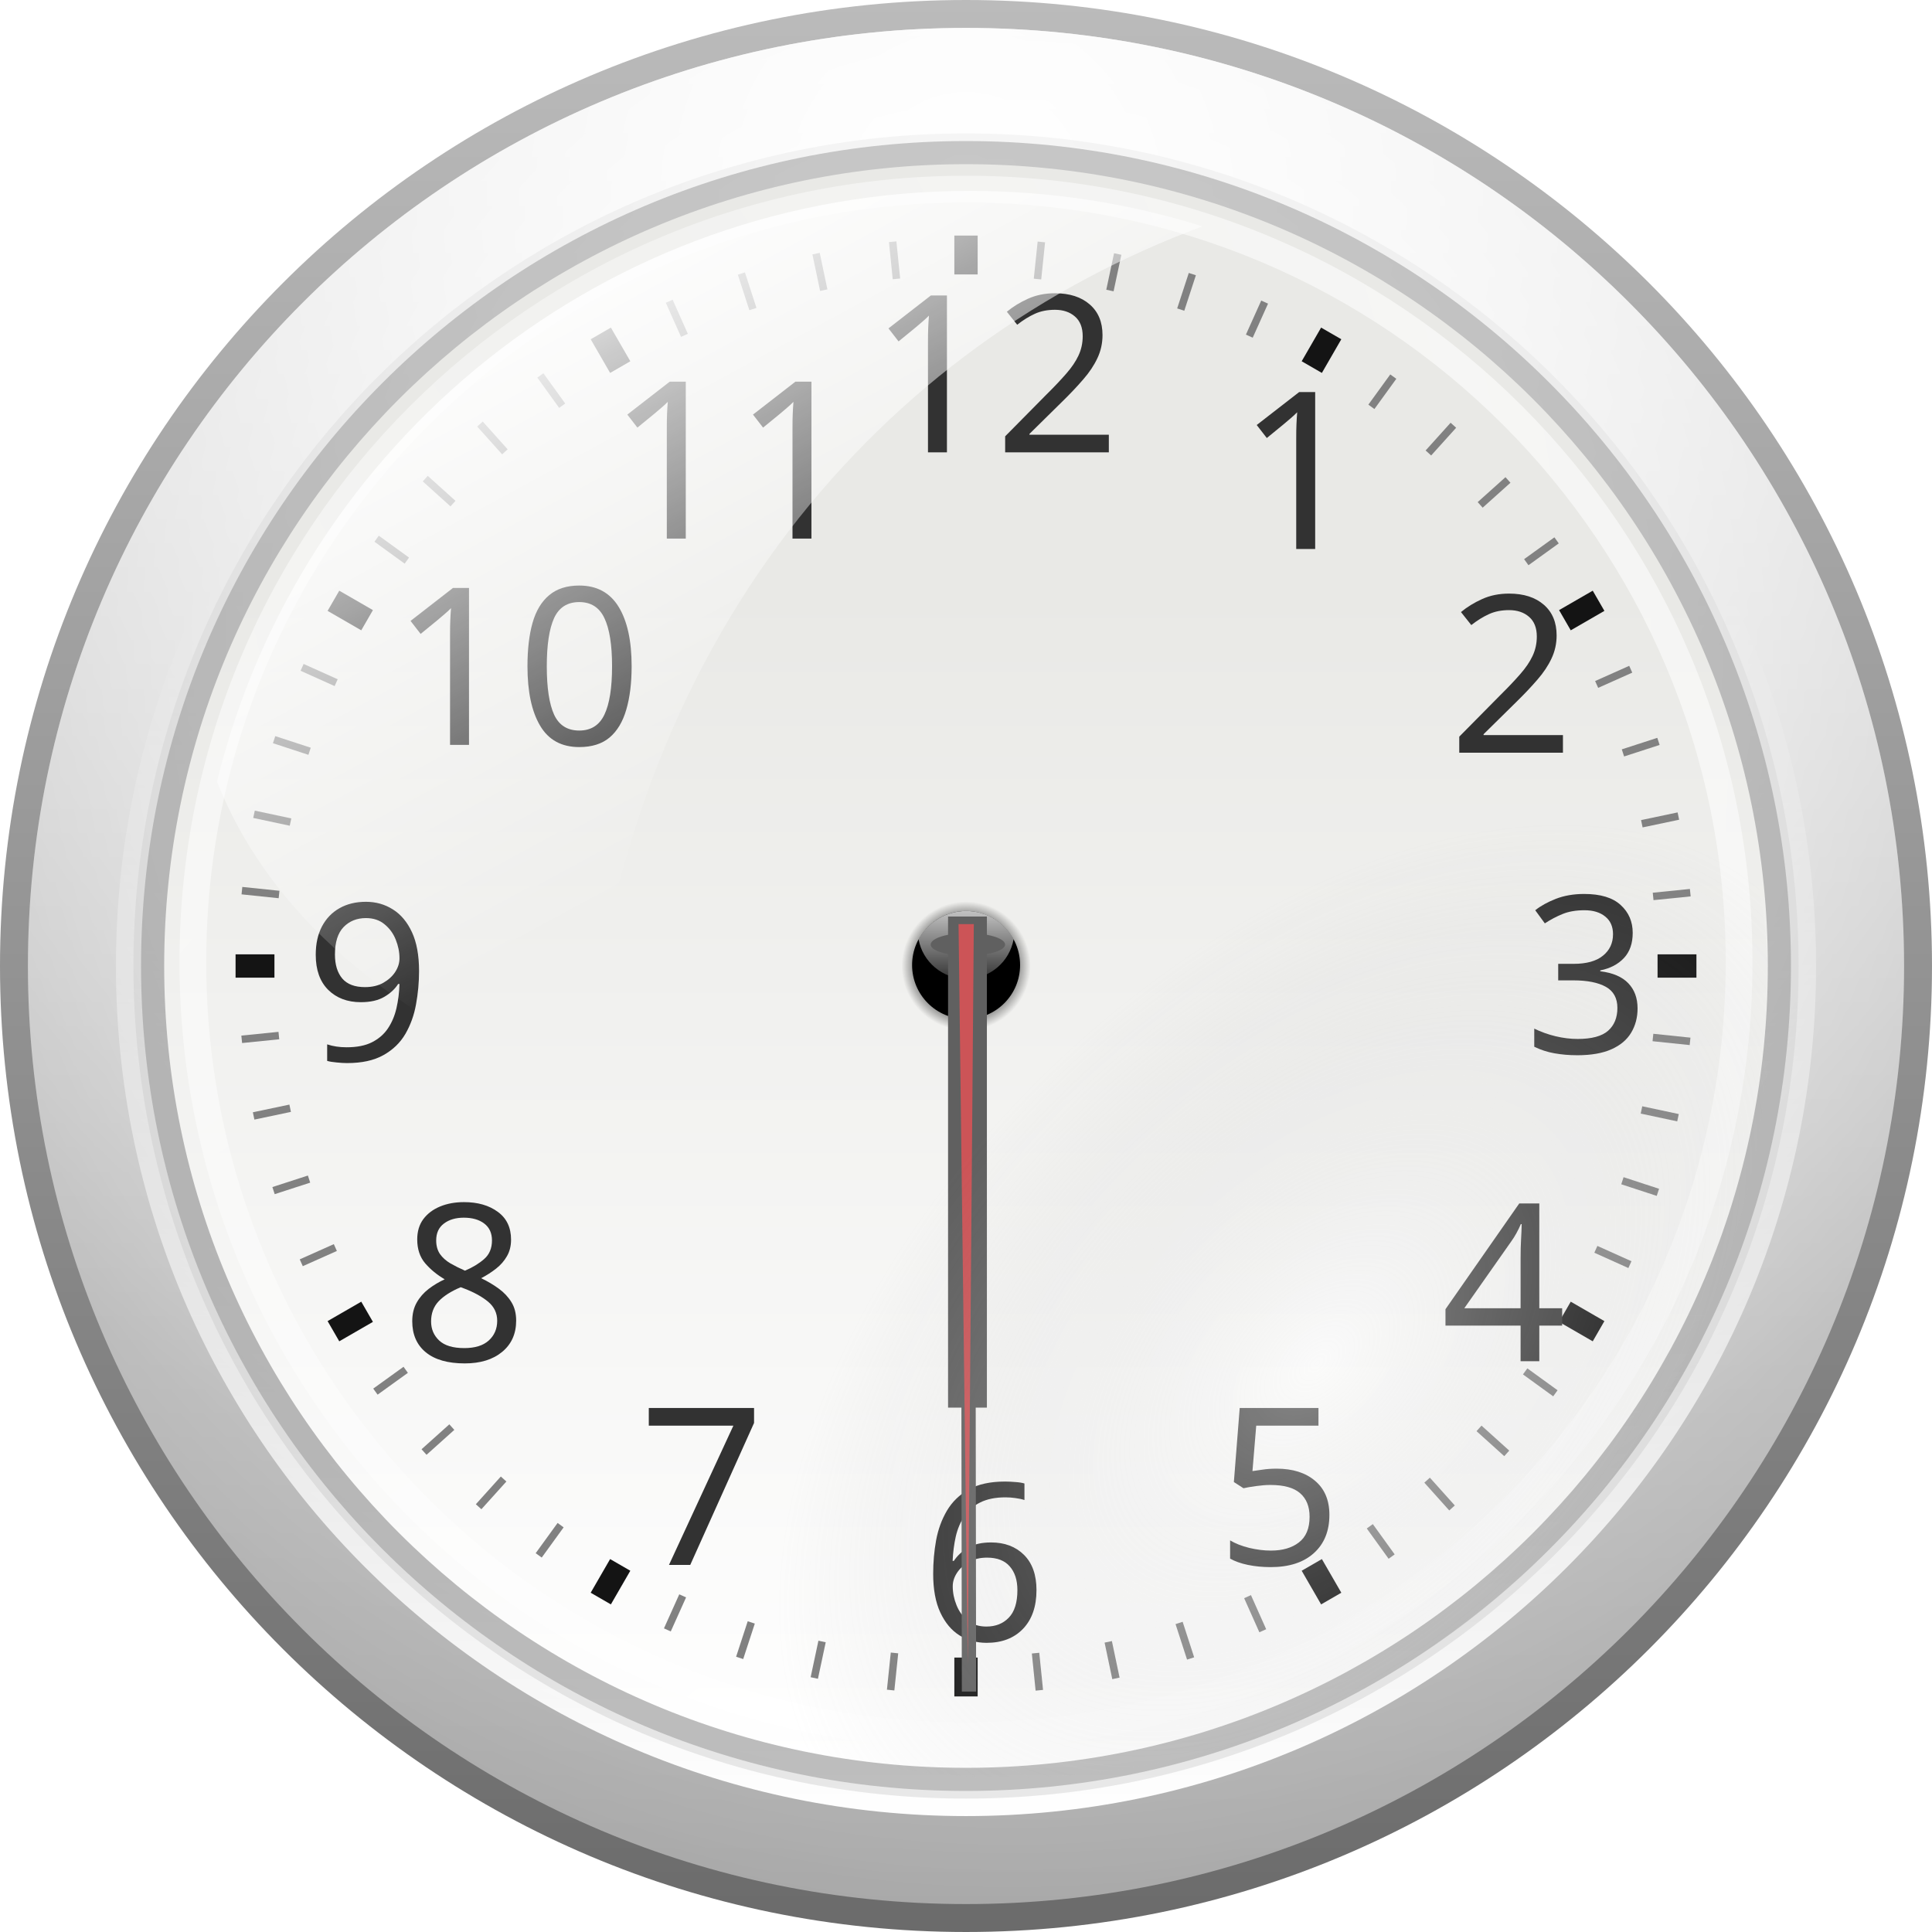
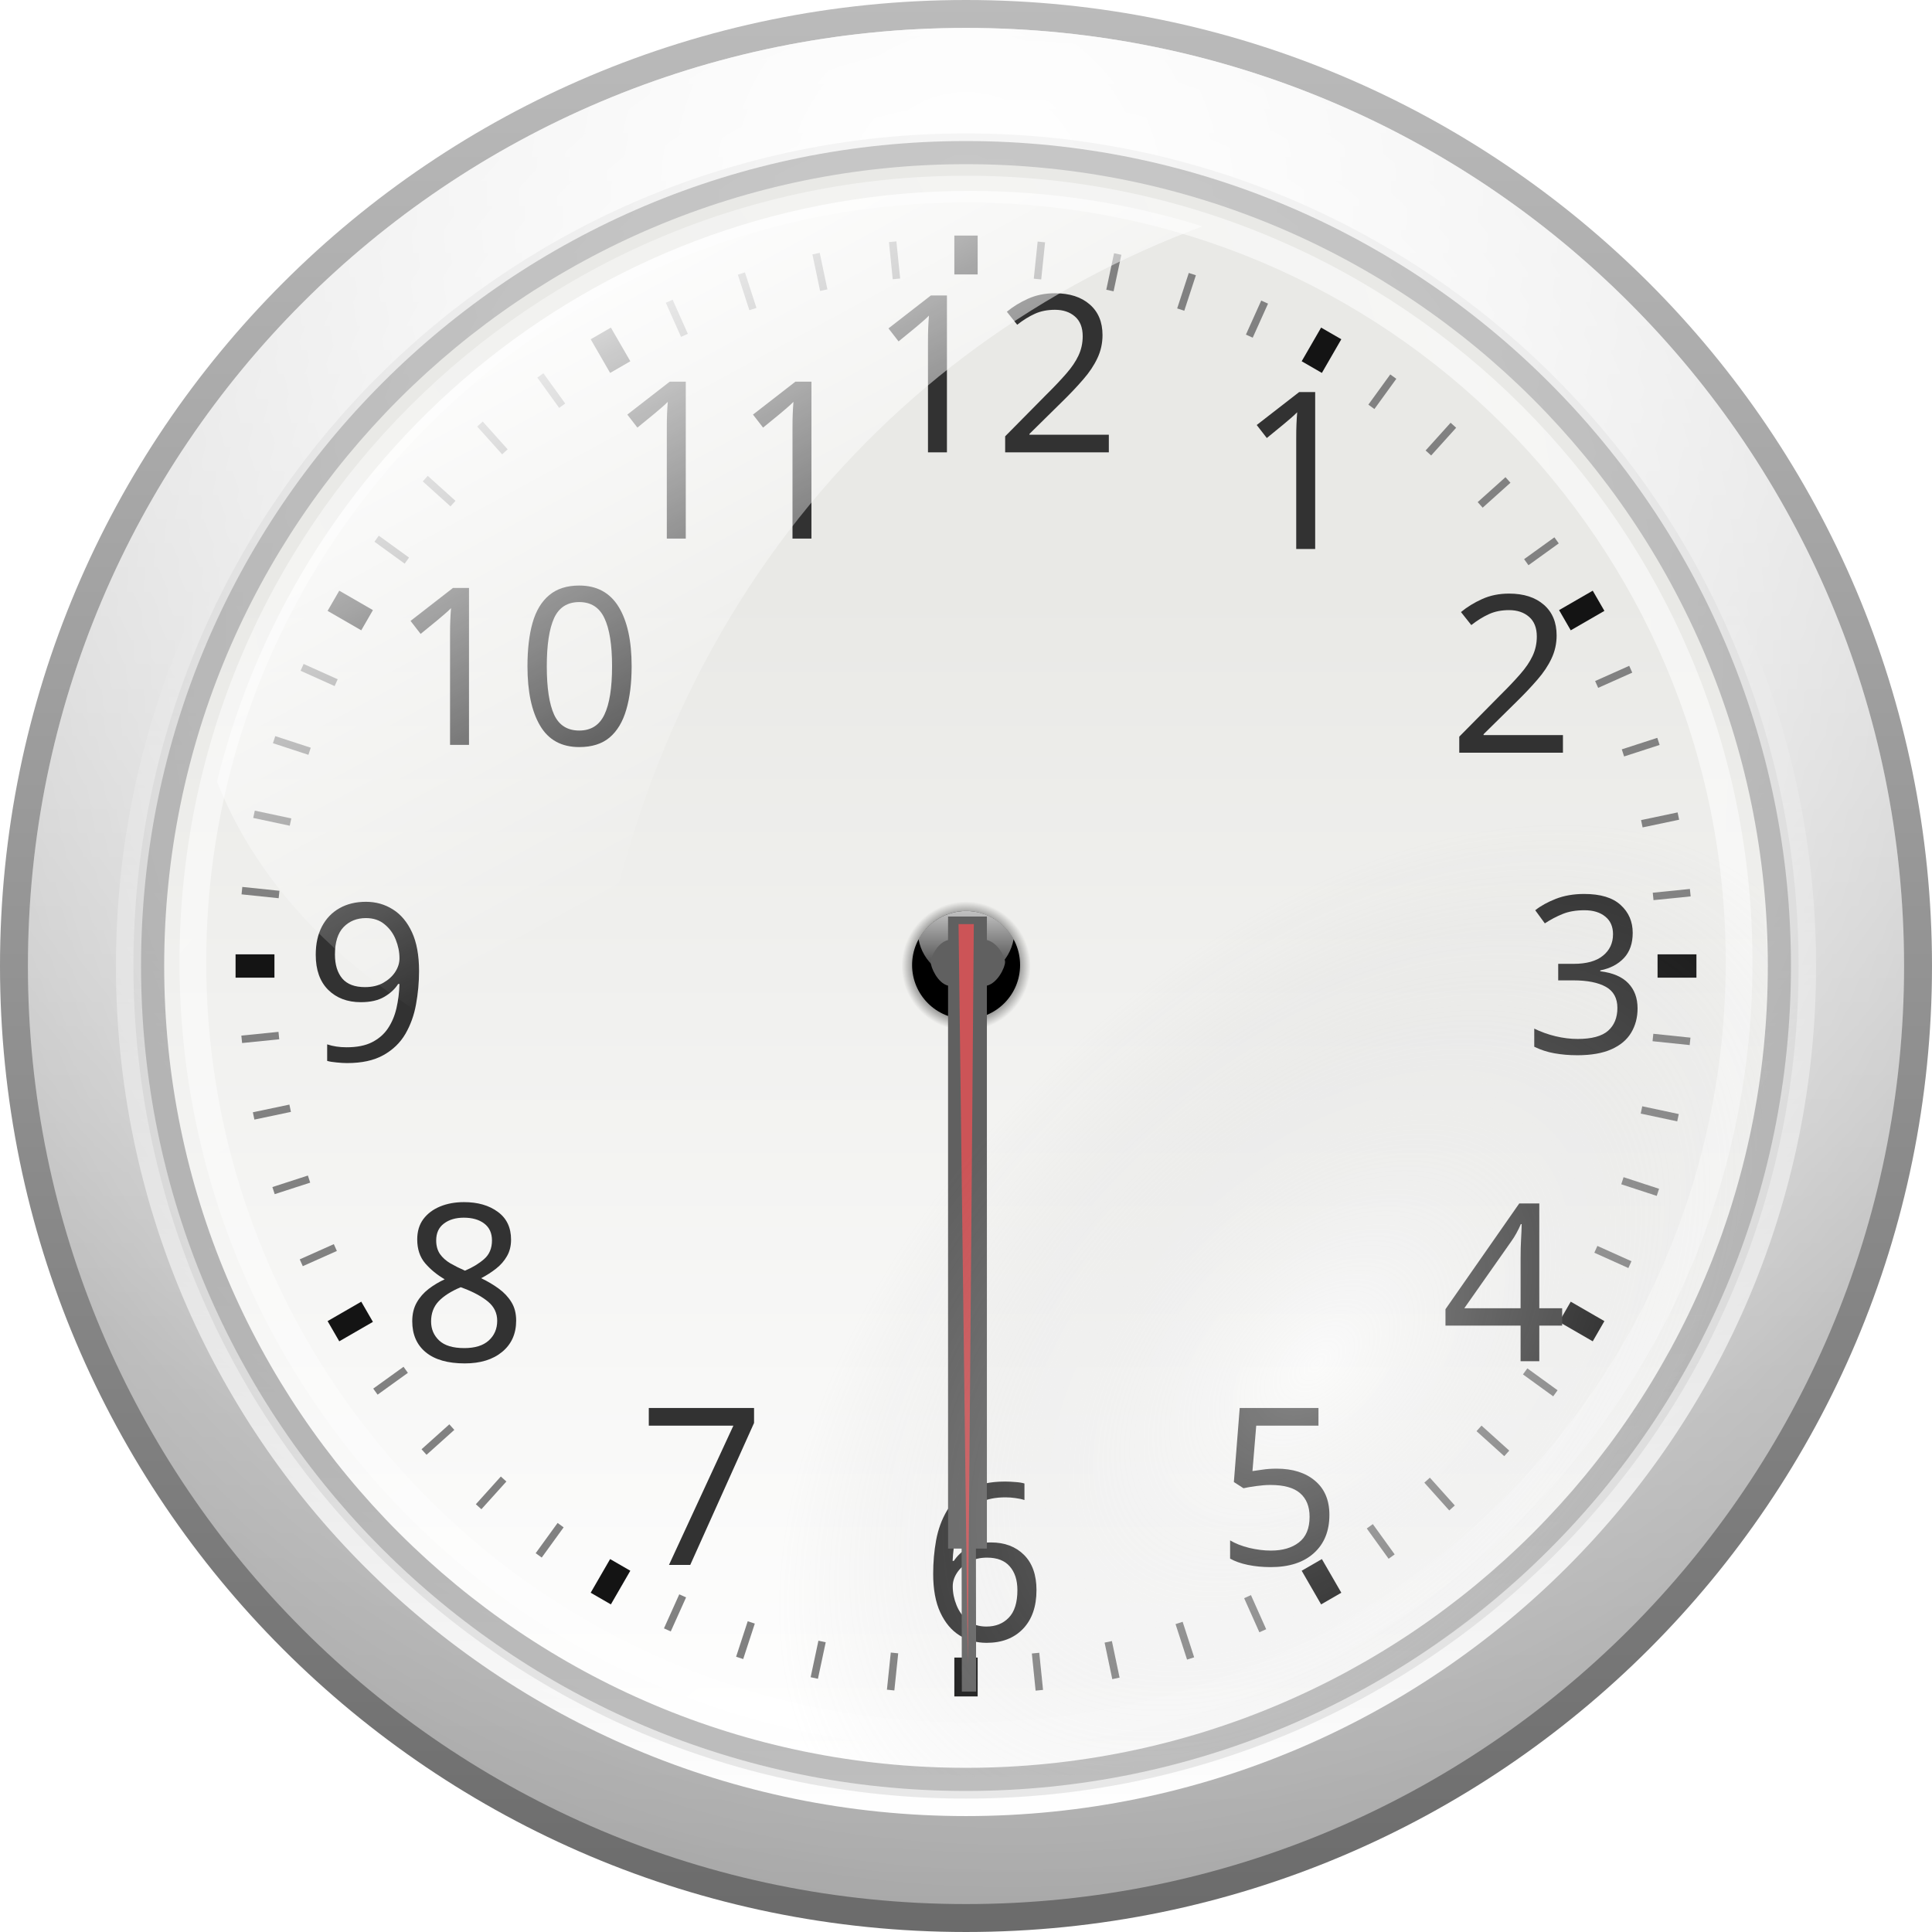
<svg xmlns="http://www.w3.org/2000/svg" xmlns:xlink="http://www.w3.org/1999/xlink" id="svg2" width="250" height="250" version="1.0">
  <defs id="defs5">
    <linearGradient id="linearGradient3919">
      <stop style="stop-color:#ffffff;stop-opacity:0.424;" offset="0" id="stop3921" />
      <stop style="stop-color:#aaaaaa;stop-opacity:0;" offset="1" id="stop3923" />
    </linearGradient>
    <linearGradient id="linearGradient3906">
      <stop style="stop-color:#ffffff;stop-opacity:1;" offset="0" id="stop3908" />
      <stop style="stop-color:#ffffff;stop-opacity:0;" offset="1" id="stop3910" />
    </linearGradient>
    <linearGradient id="linearGradient3893">
      <stop style="stop-color:#ffffff;stop-opacity:1;" offset="0" id="stop3895" />
      <stop style="stop-color:#ffffff;stop-opacity:0.669;" offset="1" id="stop3897" />
    </linearGradient>
    <linearGradient id="linearGradient3217">
      <stop style="stop-color:#000000;stop-opacity:1;" offset="0" id="stop3219" />
      <stop id="stop3225" offset="0.5" style="stop-color:#000000;stop-opacity:1;" />
      <stop style="stop-color:#000000;stop-opacity:0;" offset="1" id="stop3221" />
    </linearGradient>
    <linearGradient id="linearGradient3207">
      <stop style="stop-color:#ffffff;stop-opacity:1;" offset="0" id="stop3209" />
      <stop style="stop-color:#ffffff;stop-opacity:0;" offset="1" id="stop3211" />
    </linearGradient>
    <linearGradient id="linearGradient3184">
      <stop style="stop-color:#e9e9e6;stop-opacity:1;" offset="0" id="stop3186" />
      <stop style="stop-color:#ffffff;stop-opacity:1;" offset="1" id="stop3188" />
    </linearGradient>
    <linearGradient id="linearGradient3168">
      <stop style="stop-color:#ffffff;stop-opacity:1;" offset="0" id="stop3170" />
      <stop style="stop-color:#ffffff;stop-opacity:0;" offset="1" id="stop3172" />
    </linearGradient>
    <linearGradient id="linearGradient3144">
      <stop style="stop-color:#6b6b6b;stop-opacity:1;" offset="0" id="stop3146" />
      <stop style="stop-color:#bbbbbb;stop-opacity:1;" offset="1" id="stop3148" />
    </linearGradient>
    <radialGradient xlink:href="#linearGradient3217" id="radialGradient4070" gradientUnits="userSpaceOnUse" cx="309.6" cy="394.289" fx="309.6" fy="394.289" r="6.942" />
    <linearGradient xlink:href="#linearGradient3207" id="linearGradient4072" gradientUnits="userSpaceOnUse" gradientTransform="translate(-76.08214,-7.608214)" x1="285.547" y1="385.323" x2="285.547" y2="401.03" />
    <linearGradient xlink:href="#linearGradient3144" id="linearGradient4204" gradientUnits="userSpaceOnUse" x1="309.237" y1="512.424" x2="309.237" y2="280.742" />
    <radialGradient xlink:href="#linearGradient3168" id="radialGradient4206" gradientUnits="userSpaceOnUse" gradientTransform="matrix(1.472237,0,0,1.53727,-146.0332,-162.4078)" cx="309.237" cy="302.283" fx="309.237" fy="302.283" r="115.841" />
    <linearGradient xlink:href="#linearGradient3168" id="linearGradient4208" gradientUnits="userSpaceOnUse" x1="342.302" y1="481.01" x2="342.302" y2="342.727" />
    <radialGradient xlink:href="#linearGradient3168" id="radialGradient4210" gradientUnits="userSpaceOnUse" gradientTransform="matrix(2.262096,0,0,2.302474,-390.2869,-393.7159)" cx="311.738" cy="325.628" fx="311.738" fy="325.628" r="115.841" />
    <linearGradient xlink:href="#linearGradient3184" id="linearGradient4212" gradientUnits="userSpaceOnUse" x1="356.85" y1="335.914" x2="356.85" y2="463.339" />
    <radialGradient xlink:href="#linearGradient3893" id="radialGradient4214" gradientUnits="userSpaceOnUse" gradientTransform="translate(-316.109,-26.50604)" spreadMethod="reflect" cx="187.504" cy="386.77" fx="187.504" fy="386.77" r="101.109" />
    <linearGradient xlink:href="#linearGradient3906" id="linearGradient4216" gradientUnits="userSpaceOnUse" x1="-39.35" y1="291.539" x2="-1.016" y2="362.223" />
    <radialGradient xlink:href="#linearGradient3919" id="radialGradient4218" gradientUnits="userSpaceOnUse" gradientTransform="matrix(0.4865255,0.4865256,-0.7945184,0.7945184,378.1273,74.48643)" cx="40.772" cy="437.876" fx="40.772" fy="437.876" r="74.609" />
  </defs>
  <g id="ClockFace" transform="matrix(1.006557,0,0,1.006557,-138.834,-268.7489)">
    <path transform="matrix(1.072034,0,0,1.072034,-69.3974,-33.96681)" d="M 425.078 396.583 A 115.841 115.841 0 1 1  193.396,396.583 A 115.841 115.841 0 1 1  425.078 396.583 z" id="path2169" style="fill:url(#linearGradient4204);fill-opacity:1;stroke:none;stroke-width:8;stroke-linecap:round;stroke-linejoin:round;stroke-miterlimit:4;stroke-dasharray:none;stroke-dashoffset:1.088;stroke-opacity:1" />
    <path style="fill:url(#radialGradient4206);fill-opacity:1;stroke:none;stroke-width:8;stroke-linecap:round;stroke-linejoin:round;stroke-miterlimit:4;stroke-dasharray:none;stroke-dashoffset:1.088;stroke-opacity:1" id="path3176" d="M 425.078 396.583 A 115.841 115.841 0 1 1  193.396,396.583 A 115.841 115.841 0 1 1  425.078 396.583 z" transform="matrix(1.041044,0,0,1.041044,-59.81408,-21.67662)" />
    <path style="fill:url(#linearGradient4208);fill-opacity:1;stroke:none;stroke-width:8;stroke-linecap:round;stroke-linejoin:round;stroke-miterlimit:4;stroke-dasharray:none;stroke-dashoffset:1.088;stroke-opacity:1" id="path3158" d="M 416.243 384.803 A 96.207 96.207 0 1 1  223.829,384.803 A 96.207 96.207 0 1 1  416.243 384.803 z" transform="matrix(1.135898,0,0,1.135898,-101.4129,-45.91292)" />
    <path transform="matrix(1.11255,0,0,1.11255,-93.94055,-36.92836)" d="M 416.243 384.803 A 96.207 96.207 0 1 1  223.829,384.803 A 96.207 96.207 0 1 1  416.243 384.803 z" id="path3152" style="opacity:0.277;fill:#6b6b6b;fill-opacity:1;stroke:none;stroke-width:8;stroke-linecap:round;stroke-linejoin:round;stroke-miterlimit:4;stroke-dasharray:none;stroke-dashoffset:1.088;stroke-opacity:1" />
    <path transform="matrix(1.041044,0,0,1.041044,-59.81408,-21.67662)" d="M 425.078 396.583 A 115.841 115.841 0 1 1  193.396,396.583 A 115.841 115.841 0 1 1  425.078 396.583 z" id="path3194" style="fill:url(#radialGradient4210);fill-opacity:1;stroke:none;stroke-width:8;stroke-linecap:round;stroke-linejoin:round;stroke-miterlimit:4;stroke-dasharray:none;stroke-dashoffset:1.088;stroke-opacity:1" />
    <path style="opacity:0.337;fill:#6b6b6b;fill-opacity:1;stroke:none;stroke-width:8;stroke-linecap:round;stroke-linejoin:round;stroke-miterlimit:4;stroke-dasharray:none;stroke-dashoffset:1.088;stroke-opacity:1" id="path3180" d="M 416.243 384.803 A 96.207 96.207 0 1 1  223.829,384.803 A 96.207 96.207 0 1 1  416.243 384.803 z" transform="matrix(1.102346,0,0,1.102346,-90.67488,-33.00179)" />
    <path transform="matrix(1.186441,0,0,1.186441,-161.2659,-55.46158)" d="M 443.731 376.458 A 86.881 86.881 0 1 1  269.969,376.458 A 86.881 86.881 0 1 1  443.731 376.458 z" id="path3182" style="fill:url(#linearGradient4212);fill-opacity:1;stroke:none;stroke-width:8;stroke-linecap:round;stroke-linejoin:round;stroke-miterlimit:4;stroke-dasharray:none;stroke-dashoffset:1.088;stroke-opacity:1" />
    <g id="g3274" transform="matrix(0.9598602,0,0,0.9598602,-82.86491,16.10077)">
      <rect y="292.94" x="357.845" height="5.206" width="3.124" id="rect3276" style="opacity:1;fill:#141414;fill-opacity:1;stroke:none;stroke-width:8;stroke-linecap:round;stroke-linejoin:round;stroke-miterlimit:4;stroke-dasharray:none;stroke-dashoffset:1.088;stroke-opacity:1" />
      <rect style="opacity:1;fill:#141414;fill-opacity:1;stroke:none;stroke-width:8;stroke-linecap:round;stroke-linejoin:round;stroke-miterlimit:4;stroke-dasharray:none;stroke-dashoffset:1.088;stroke-opacity:1" id="rect3278" width="3.124" height="5.206" x="357.845" y="483.391" />
    </g>
    <g id="g3280" transform="matrix(0,0.9598602,-0.9598602,0,637.1983,46.20365)">
      <rect style="opacity:1;fill:#141414;fill-opacity:1;stroke:none;stroke-width:8;stroke-linecap:round;stroke-linejoin:round;stroke-miterlimit:4;stroke-dasharray:none;stroke-dashoffset:1.088;stroke-opacity:1" id="rect3282" width="3.124" height="5.206" x="357.845" y="292.94" />
      <rect y="483.391" x="357.845" height="5.206" width="3.124" id="rect3284" style="opacity:1;fill:#141414;fill-opacity:1;stroke:none;stroke-width:8;stroke-linecap:round;stroke-linejoin:round;stroke-miterlimit:4;stroke-dasharray:none;stroke-dashoffset:1.088;stroke-opacity:1" />
    </g>
    <g transform="matrix(-0.8312633,-0.4799301,0.4799301,-0.8312633,373.3353,888.5053)" id="g3286">
      <rect y="292.94" x="357.845" height="5.206" width="3.124" id="rect3288" style="opacity:1;fill:#141414;fill-opacity:1;stroke:none;stroke-width:8;stroke-linecap:round;stroke-linejoin:round;stroke-miterlimit:4;stroke-dasharray:none;stroke-dashoffset:1.088;stroke-opacity:1" />
      <rect style="opacity:1;fill:#141414;fill-opacity:1;stroke:none;stroke-width:8;stroke-linecap:round;stroke-linejoin:round;stroke-miterlimit:4;stroke-dasharray:none;stroke-dashoffset:1.088;stroke-opacity:1" id="rect3290" width="3.124" height="5.206" x="357.845" y="483.391" />
    </g>
    <g id="g3292" transform="matrix(-0.4799301,-0.8312633,0.8312633,-0.4799301,109.7739,877.4869)">
      <rect style="opacity:1;fill:#141414;fill-opacity:1;stroke:none;stroke-width:8;stroke-linecap:round;stroke-linejoin:round;stroke-miterlimit:4;stroke-dasharray:none;stroke-dashoffset:1.088;stroke-opacity:1" id="rect3294" width="3.124" height="5.206" x="357.845" y="292.94" />
      <rect y="483.391" x="357.845" height="5.206" width="3.124" id="rect3296" style="opacity:1;fill:#141414;fill-opacity:1;stroke:none;stroke-width:8;stroke-linecap:round;stroke-linejoin:round;stroke-miterlimit:4;stroke-dasharray:none;stroke-dashoffset:1.088;stroke-opacity:1" />
    </g>
    <g transform="matrix(0.8312633,-0.4799301,0.4799301,0.8312633,-224.1878,238.8425)" id="g3298">
      <rect style="opacity:1;fill:#141414;fill-opacity:1;stroke:none;stroke-width:8;stroke-linecap:round;stroke-linejoin:round;stroke-miterlimit:4;stroke-dasharray:none;stroke-dashoffset:1.088;stroke-opacity:1" id="rect3300" width="3.124" height="5.206" x="357.845" y="292.94" />
      <rect y="483.391" x="357.845" height="5.206" width="3.124" id="rect3302" style="opacity:1;fill:#141414;fill-opacity:1;stroke:none;stroke-width:8;stroke-linecap:round;stroke-linejoin:round;stroke-miterlimit:4;stroke-dasharray:none;stroke-dashoffset:1.088;stroke-opacity:1" />
    </g>
    <g id="g3304" transform="matrix(0.4799301,-0.8312633,0.8312633,0.4799301,-235.2063,502.4039)">
      <rect y="292.94" x="357.845" height="5.206" width="3.124" id="rect3306" style="opacity:1;fill:#141414;fill-opacity:1;stroke:none;stroke-width:8;stroke-linecap:round;stroke-linejoin:round;stroke-miterlimit:4;stroke-dasharray:none;stroke-dashoffset:1.088;stroke-opacity:1" />
      <rect style="opacity:1;fill:#141414;fill-opacity:1;stroke:none;stroke-width:8;stroke-linecap:round;stroke-linejoin:round;stroke-miterlimit:4;stroke-dasharray:none;stroke-dashoffset:1.088;stroke-opacity:1" id="rect3308" width="3.124" height="5.206" x="357.845" y="483.391" />
    </g>
    <g style="fill:#818181;fill-opacity:1" transform="translate(-175.8178,27.54883)" id="g3480">
      <g style="fill:#818181;fill-opacity:1" id="g3346" transform="matrix(0.8096128,0.5869643,-0.5869643,0.8096128,449.2092,204.052)">
        <g style="fill:#818181;fill-opacity:1" transform="matrix(0.9598602,0,0,0.9598602,-260.5296,-239.3539)" id="g3310">
          <rect style="opacity:1;fill:#818181;fill-opacity:1;stroke:none;stroke-width:8;stroke-linecap:round;stroke-linejoin:round;stroke-miterlimit:4;stroke-dasharray:none;stroke-dashoffset:1.088;stroke-opacity:1" id="rect3312" width="1" height="5" x="359" y="293.362" />
          <rect y="483.362" x="359" height="5" width="1" id="rect3314" style="opacity:1;fill:#818181;fill-opacity:1;stroke:none;stroke-width:8;stroke-linecap:round;stroke-linejoin:round;stroke-miterlimit:4;stroke-dasharray:none;stroke-dashoffset:1.088;stroke-opacity:1" />
        </g>
        <g style="fill:#818181;fill-opacity:1" id="g3316" transform="matrix(0,0.9598602,-0.9598602,0,459.7132,-209.2506)">
          <rect y="293.362" x="359" height="5" width="1" id="rect3318" style="opacity:1;fill:#818181;fill-opacity:1;stroke:none;stroke-width:8;stroke-linecap:round;stroke-linejoin:round;stroke-miterlimit:4;stroke-dasharray:none;stroke-dashoffset:1.088;stroke-opacity:1" />
          <rect style="opacity:1;fill:#818181;fill-opacity:1;stroke:none;stroke-width:8;stroke-linecap:round;stroke-linejoin:round;stroke-miterlimit:4;stroke-dasharray:none;stroke-dashoffset:1.088;stroke-opacity:1" id="rect3320" width="1" height="5" x="359" y="483.362" />
        </g>
        <g style="fill:#818181;fill-opacity:1" id="g3322" transform="matrix(0.4799301,0.8312633,-0.8312633,0.4799301,236.9147,-350.6065)">
          <rect y="293.362" x="359" height="5" width="1" id="rect3324" style="opacity:1;fill:#818181;fill-opacity:1;stroke:none;stroke-width:8;stroke-linecap:round;stroke-linejoin:round;stroke-miterlimit:4;stroke-dasharray:none;stroke-dashoffset:1.088;stroke-opacity:1" />
          <rect style="opacity:1;fill:#818181;fill-opacity:1;stroke:none;stroke-width:8;stroke-linecap:round;stroke-linejoin:round;stroke-miterlimit:4;stroke-dasharray:none;stroke-dashoffset:1.088;stroke-opacity:1" id="rect3326" width="1" height="5" x="359" y="483.362" />
        </g>
        <g style="fill:#818181;fill-opacity:1" transform="matrix(-0.8312633,0.4799301,-0.4799301,-0.8312633,570.9659,288.1937)" id="g3328">
          <rect style="opacity:1;fill:#818181;fill-opacity:1;stroke:none;stroke-width:8;stroke-linecap:round;stroke-linejoin:round;stroke-miterlimit:4;stroke-dasharray:none;stroke-dashoffset:1.088;stroke-opacity:1" id="rect3330" width="1" height="5" x="359" y="293.362" />
          <rect y="483.362" x="359" height="5" width="1" id="rect3332" style="opacity:1;fill:#818181;fill-opacity:1;stroke:none;stroke-width:8;stroke-linecap:round;stroke-linejoin:round;stroke-miterlimit:4;stroke-dasharray:none;stroke-dashoffset:1.088;stroke-opacity:1" />
        </g>
        <g style="fill:#818181;fill-opacity:1" transform="matrix(-0.4799301,0.8312633,-0.8312633,-0.4799301,581.9844,24.56652)" id="g3334">
          <rect style="opacity:1;fill:#818181;fill-opacity:1;stroke:none;stroke-width:8;stroke-linecap:round;stroke-linejoin:round;stroke-miterlimit:4;stroke-dasharray:none;stroke-dashoffset:1.088;stroke-opacity:1" id="rect3336" width="1" height="5" x="359" y="293.362" />
          <rect y="483.362" x="359" height="5" width="1" id="rect3338" style="opacity:1;fill:#818181;fill-opacity:1;stroke:none;stroke-width:8;stroke-linecap:round;stroke-linejoin:round;stroke-miterlimit:4;stroke-dasharray:none;stroke-dashoffset:1.088;stroke-opacity:1" />
        </g>
        <g style="fill:#818181;fill-opacity:1" id="g3340" transform="matrix(-0.8312633,-0.4799301,0.4799301,-0.8312633,195.7928,633.2634)">
          <rect y="293.362" x="359" height="5" width="1" id="rect3342" style="opacity:1;fill:#818181;fill-opacity:1;stroke:none;stroke-width:8;stroke-linecap:round;stroke-linejoin:round;stroke-miterlimit:4;stroke-dasharray:none;stroke-dashoffset:1.088;stroke-opacity:1" />
          <rect style="opacity:1;fill:#818181;fill-opacity:1;stroke:none;stroke-width:8;stroke-linecap:round;stroke-linejoin:round;stroke-miterlimit:4;stroke-dasharray:none;stroke-dashoffset:1.088;stroke-opacity:1" id="rect3344" width="1" height="5" x="359" y="483.362" />
        </g>
      </g>
      <g style="fill:#818181;fill-opacity:1" transform="matrix(0.7428096,0.6695027,-0.6695027,0.7428096,466.0671,206.1473)" id="g3366">
        <g style="fill:#818181;fill-opacity:1" id="g3368" transform="matrix(0.9598602,0,0,0.9598602,-260.5296,-239.3539)">
          <rect y="293.362" x="359" height="5" width="1" id="rect3370" style="opacity:1;fill:#818181;fill-opacity:1;stroke:none;stroke-width:8;stroke-linecap:round;stroke-linejoin:round;stroke-miterlimit:4;stroke-dasharray:none;stroke-dashoffset:1.088;stroke-opacity:1" />
          <rect style="opacity:1;fill:#818181;fill-opacity:1;stroke:none;stroke-width:8;stroke-linecap:round;stroke-linejoin:round;stroke-miterlimit:4;stroke-dasharray:none;stroke-dashoffset:1.088;stroke-opacity:1" id="rect3372" width="1" height="5" x="359" y="483.362" />
        </g>
        <g style="fill:#818181;fill-opacity:1" transform="matrix(0,0.9598602,-0.9598602,0,459.7132,-209.2506)" id="g3374">
          <rect style="opacity:1;fill:#818181;fill-opacity:1;stroke:none;stroke-width:8;stroke-linecap:round;stroke-linejoin:round;stroke-miterlimit:4;stroke-dasharray:none;stroke-dashoffset:1.088;stroke-opacity:1" id="rect3376" width="1" height="5" x="359" y="293.362" />
          <rect y="483.362" x="359" height="5" width="1" id="rect3378" style="opacity:1;fill:#818181;fill-opacity:1;stroke:none;stroke-width:8;stroke-linecap:round;stroke-linejoin:round;stroke-miterlimit:4;stroke-dasharray:none;stroke-dashoffset:1.088;stroke-opacity:1" />
        </g>
        <g style="fill:#818181;fill-opacity:1" transform="matrix(0.4799301,0.8312633,-0.8312633,0.4799301,236.9147,-350.6065)" id="g3380">
          <rect style="opacity:1;fill:#818181;fill-opacity:1;stroke:none;stroke-width:8;stroke-linecap:round;stroke-linejoin:round;stroke-miterlimit:4;stroke-dasharray:none;stroke-dashoffset:1.088;stroke-opacity:1" id="rect3382" width="1" height="5" x="359" y="293.362" />
          <rect y="483.362" x="359" height="5" width="1" id="rect3384" style="opacity:1;fill:#818181;fill-opacity:1;stroke:none;stroke-width:8;stroke-linecap:round;stroke-linejoin:round;stroke-miterlimit:4;stroke-dasharray:none;stroke-dashoffset:1.088;stroke-opacity:1" />
        </g>
        <g style="fill:#818181;fill-opacity:1" id="g3386" transform="matrix(-0.8312633,0.4799301,-0.4799301,-0.8312633,570.9659,288.1937)">
          <rect y="293.362" x="359" height="5" width="1" id="rect3388" style="opacity:1;fill:#818181;fill-opacity:1;stroke:none;stroke-width:8;stroke-linecap:round;stroke-linejoin:round;stroke-miterlimit:4;stroke-dasharray:none;stroke-dashoffset:1.088;stroke-opacity:1" />
          <rect style="opacity:1;fill:#818181;fill-opacity:1;stroke:none;stroke-width:8;stroke-linecap:round;stroke-linejoin:round;stroke-miterlimit:4;stroke-dasharray:none;stroke-dashoffset:1.088;stroke-opacity:1" id="rect3390" width="1" height="5" x="359" y="483.362" />
        </g>
        <g style="fill:#818181;fill-opacity:1" id="g3392" transform="matrix(-0.4799301,0.8312633,-0.8312633,-0.4799301,581.9844,24.56652)">
          <rect y="293.362" x="359" height="5" width="1" id="rect3394" style="opacity:1;fill:#818181;fill-opacity:1;stroke:none;stroke-width:8;stroke-linecap:round;stroke-linejoin:round;stroke-miterlimit:4;stroke-dasharray:none;stroke-dashoffset:1.088;stroke-opacity:1" />
          <rect style="opacity:1;fill:#818181;fill-opacity:1;stroke:none;stroke-width:8;stroke-linecap:round;stroke-linejoin:round;stroke-miterlimit:4;stroke-dasharray:none;stroke-dashoffset:1.088;stroke-opacity:1" id="rect3396" width="1" height="5" x="359" y="483.362" />
        </g>
        <g style="fill:#818181;fill-opacity:1" transform="matrix(-0.8312633,-0.4799301,0.4799301,-0.8312633,195.7928,633.2634)" id="g3398">
          <rect style="opacity:1;fill:#818181;fill-opacity:1;stroke:none;stroke-width:8;stroke-linecap:round;stroke-linejoin:round;stroke-miterlimit:4;stroke-dasharray:none;stroke-dashoffset:1.088;stroke-opacity:1" id="rect3400" width="1" height="5" x="359" y="293.362" />
          <rect y="483.362" x="359" height="5" width="1" id="rect3402" style="opacity:1;fill:#818181;fill-opacity:1;stroke:none;stroke-width:8;stroke-linecap:round;stroke-linejoin:round;stroke-miterlimit:4;stroke-dasharray:none;stroke-dashoffset:1.088;stroke-opacity:1" />
        </g>
      </g>
      <g style="fill:#818181;fill-opacity:1" id="g3404" transform="matrix(0.6676457,0.7444791,-0.7444791,0.6676457,482.6047,210.0175)">
        <g style="fill:#818181;fill-opacity:1" transform="matrix(0.9598602,0,0,0.9598602,-260.5296,-239.3539)" id="g3406">
          <rect style="opacity:1;fill:#818181;fill-opacity:1;stroke:none;stroke-width:8;stroke-linecap:round;stroke-linejoin:round;stroke-miterlimit:4;stroke-dasharray:none;stroke-dashoffset:1.088;stroke-opacity:1" id="rect3408" width="1" height="5" x="359" y="293.362" />
          <rect y="483.362" x="359" height="5" width="1" id="rect3410" style="opacity:1;fill:#818181;fill-opacity:1;stroke:none;stroke-width:8;stroke-linecap:round;stroke-linejoin:round;stroke-miterlimit:4;stroke-dasharray:none;stroke-dashoffset:1.088;stroke-opacity:1" />
        </g>
        <g style="fill:#818181;fill-opacity:1" id="g3412" transform="matrix(0,0.9598602,-0.9598602,0,459.7132,-209.2506)">
          <rect y="293.362" x="359" height="5" width="1" id="rect3414" style="opacity:1;fill:#818181;fill-opacity:1;stroke:none;stroke-width:8;stroke-linecap:round;stroke-linejoin:round;stroke-miterlimit:4;stroke-dasharray:none;stroke-dashoffset:1.088;stroke-opacity:1" />
          <rect style="opacity:1;fill:#818181;fill-opacity:1;stroke:none;stroke-width:8;stroke-linecap:round;stroke-linejoin:round;stroke-miterlimit:4;stroke-dasharray:none;stroke-dashoffset:1.088;stroke-opacity:1" id="rect3416" width="1" height="5" x="359" y="483.362" />
        </g>
        <g style="fill:#818181;fill-opacity:1" id="g3418" transform="matrix(0.4799301,0.8312633,-0.8312633,0.4799301,236.9147,-350.6065)">
          <rect y="293.362" x="359" height="5" width="1" id="rect3420" style="opacity:1;fill:#818181;fill-opacity:1;stroke:none;stroke-width:8;stroke-linecap:round;stroke-linejoin:round;stroke-miterlimit:4;stroke-dasharray:none;stroke-dashoffset:1.088;stroke-opacity:1" />
          <rect style="opacity:1;fill:#818181;fill-opacity:1;stroke:none;stroke-width:8;stroke-linecap:round;stroke-linejoin:round;stroke-miterlimit:4;stroke-dasharray:none;stroke-dashoffset:1.088;stroke-opacity:1" id="rect3422" width="1" height="5" x="359" y="483.362" />
        </g>
        <g style="fill:#818181;fill-opacity:1" transform="matrix(-0.8312633,0.4799301,-0.4799301,-0.8312633,570.9659,288.1937)" id="g3424">
          <rect style="opacity:1;fill:#818181;fill-opacity:1;stroke:none;stroke-width:8;stroke-linecap:round;stroke-linejoin:round;stroke-miterlimit:4;stroke-dasharray:none;stroke-dashoffset:1.088;stroke-opacity:1" id="rect3426" width="1" height="5" x="359" y="293.362" />
          <rect y="483.362" x="359" height="5" width="1" id="rect3428" style="opacity:1;fill:#818181;fill-opacity:1;stroke:none;stroke-width:8;stroke-linecap:round;stroke-linejoin:round;stroke-miterlimit:4;stroke-dasharray:none;stroke-dashoffset:1.088;stroke-opacity:1" />
        </g>
        <g style="fill:#818181;fill-opacity:1" transform="matrix(-0.4799301,0.8312633,-0.8312633,-0.4799301,581.9844,24.56652)" id="g3430">
          <rect style="opacity:1;fill:#818181;fill-opacity:1;stroke:none;stroke-width:8;stroke-linecap:round;stroke-linejoin:round;stroke-miterlimit:4;stroke-dasharray:none;stroke-dashoffset:1.088;stroke-opacity:1" id="rect3432" width="1" height="5" x="359" y="293.362" />
          <rect y="483.362" x="359" height="5" width="1" id="rect3434" style="opacity:1;fill:#818181;fill-opacity:1;stroke:none;stroke-width:8;stroke-linecap:round;stroke-linejoin:round;stroke-miterlimit:4;stroke-dasharray:none;stroke-dashoffset:1.088;stroke-opacity:1" />
        </g>
        <g style="fill:#818181;fill-opacity:1" id="g3436" transform="matrix(-0.8312633,-0.4799301,0.4799301,-0.8312633,195.7928,633.2634)">
          <rect y="293.362" x="359" height="5" width="1" id="rect3438" style="opacity:1;fill:#818181;fill-opacity:1;stroke:none;stroke-width:8;stroke-linecap:round;stroke-linejoin:round;stroke-miterlimit:4;stroke-dasharray:none;stroke-dashoffset:1.088;stroke-opacity:1" />
          <rect style="opacity:1;fill:#818181;fill-opacity:1;stroke:none;stroke-width:8;stroke-linecap:round;stroke-linejoin:round;stroke-miterlimit:4;stroke-dasharray:none;stroke-dashoffset:1.088;stroke-opacity:1" id="rect3440" width="1" height="5" x="359" y="483.362" />
        </g>
      </g>
      <g style="fill:#818181;fill-opacity:1" transform="matrix(0.5846843,0.8112608,-0.8112608,0.5846843,498.6885,215.6395)" id="g3442">
        <g style="fill:#818181;fill-opacity:1" id="g3444" transform="matrix(0.9598602,0,0,0.9598602,-260.5296,-239.3539)">
          <rect y="293.362" x="359" height="5" width="1" id="rect3446" style="opacity:1;fill:#818181;fill-opacity:1;stroke:none;stroke-width:8;stroke-linecap:round;stroke-linejoin:round;stroke-miterlimit:4;stroke-dasharray:none;stroke-dashoffset:1.088;stroke-opacity:1" />
          <rect style="opacity:1;fill:#818181;fill-opacity:1;stroke:none;stroke-width:8;stroke-linecap:round;stroke-linejoin:round;stroke-miterlimit:4;stroke-dasharray:none;stroke-dashoffset:1.088;stroke-opacity:1" id="rect3448" width="1" height="5" x="359" y="483.362" />
        </g>
        <g style="fill:#818181;fill-opacity:1" transform="matrix(0,0.9598602,-0.9598602,0,459.7132,-209.2506)" id="g3450">
          <rect style="opacity:1;fill:#818181;fill-opacity:1;stroke:none;stroke-width:8;stroke-linecap:round;stroke-linejoin:round;stroke-miterlimit:4;stroke-dasharray:none;stroke-dashoffset:1.088;stroke-opacity:1" id="rect3452" width="1" height="5" x="359" y="293.362" />
          <rect y="483.362" x="359" height="5" width="1" id="rect3454" style="opacity:1;fill:#818181;fill-opacity:1;stroke:none;stroke-width:8;stroke-linecap:round;stroke-linejoin:round;stroke-miterlimit:4;stroke-dasharray:none;stroke-dashoffset:1.088;stroke-opacity:1" />
        </g>
        <g style="fill:#818181;fill-opacity:1" transform="matrix(0.4799301,0.8312633,-0.8312633,0.4799301,236.9147,-350.6065)" id="g3456">
          <rect style="opacity:1;fill:#818181;fill-opacity:1;stroke:none;stroke-width:8;stroke-linecap:round;stroke-linejoin:round;stroke-miterlimit:4;stroke-dasharray:none;stroke-dashoffset:1.088;stroke-opacity:1" id="rect3458" width="1" height="5" x="359" y="293.362" />
          <rect y="483.362" x="359" height="5" width="1" id="rect3460" style="opacity:1;fill:#818181;fill-opacity:1;stroke:none;stroke-width:8;stroke-linecap:round;stroke-linejoin:round;stroke-miterlimit:4;stroke-dasharray:none;stroke-dashoffset:1.088;stroke-opacity:1" />
        </g>
        <g style="fill:#818181;fill-opacity:1" id="g3462" transform="matrix(-0.8312633,0.4799301,-0.4799301,-0.8312633,570.9659,288.1937)">
          <rect y="293.362" x="359" height="5" width="1" id="rect3464" style="opacity:1;fill:#818181;fill-opacity:1;stroke:none;stroke-width:8;stroke-linecap:round;stroke-linejoin:round;stroke-miterlimit:4;stroke-dasharray:none;stroke-dashoffset:1.088;stroke-opacity:1" />
          <rect style="opacity:1;fill:#818181;fill-opacity:1;stroke:none;stroke-width:8;stroke-linecap:round;stroke-linejoin:round;stroke-miterlimit:4;stroke-dasharray:none;stroke-dashoffset:1.088;stroke-opacity:1" id="rect3466" width="1" height="5" x="359" y="483.362" />
        </g>
        <g style="fill:#818181;fill-opacity:1" id="g3468" transform="matrix(-0.4799301,0.8312633,-0.8312633,-0.4799301,581.9844,24.56652)">
          <rect y="293.362" x="359" height="5" width="1" id="rect3470" style="opacity:1;fill:#818181;fill-opacity:1;stroke:none;stroke-width:8;stroke-linecap:round;stroke-linejoin:round;stroke-miterlimit:4;stroke-dasharray:none;stroke-dashoffset:1.088;stroke-opacity:1" />
          <rect style="opacity:1;fill:#818181;fill-opacity:1;stroke:none;stroke-width:8;stroke-linecap:round;stroke-linejoin:round;stroke-miterlimit:4;stroke-dasharray:none;stroke-dashoffset:1.088;stroke-opacity:1" id="rect3472" width="1" height="5" x="359" y="483.362" />
        </g>
        <g style="fill:#818181;fill-opacity:1" transform="matrix(-0.8312633,-0.4799301,0.4799301,-0.8312633,195.7928,633.2634)" id="g3474">
          <rect style="opacity:1;fill:#818181;fill-opacity:1;stroke:none;stroke-width:8;stroke-linecap:round;stroke-linejoin:round;stroke-miterlimit:4;stroke-dasharray:none;stroke-dashoffset:1.088;stroke-opacity:1" id="rect3476" width="1" height="5" x="359" y="293.362" />
          <rect y="483.362" x="359" height="5" width="1" id="rect3478" style="opacity:1;fill:#818181;fill-opacity:1;stroke:none;stroke-width:8;stroke-linecap:round;stroke-linejoin:round;stroke-miterlimit:4;stroke-dasharray:none;stroke-dashoffset:1.088;stroke-opacity:1" />
        </g>
      </g>
    </g>
    <g transform="translate(258.1884,0)" style="fill:#323232;fill-opacity:1" id="g3718">
      <text id="text3566" y="336.234" x="-42.129" style="font-size:28.247px;font-style:normal;font-weight:normal;fill:#323232;fill-opacity:1;stroke:none;stroke-width:1px;stroke-linecap:butt;stroke-linejoin:miter;stroke-opacity:1;font-family:Bitstream Vera Sans Mono" xml:space="preserve">
        <tspan style="fill:#323232;fill-opacity:1;font-family:Swis721 LtCn BT" y="336.234" x="-42.129" id="tspan3568">11</tspan>
      </text>
      <g style="fill:#323232;fill-opacity:1" id="g3694">
        <text id="text3562" y="325.154" x="-8.555" style="font-size:28.247px;font-style:normal;font-weight:normal;fill:#323232;fill-opacity:1;stroke:none;stroke-width:1px;stroke-linecap:butt;stroke-linejoin:miter;stroke-opacity:1;font-family:Bitstream Vera Sans Mono" xml:space="preserve">
          <tspan style="fill:#323232;fill-opacity:1;font-family:Swis721 LtCn BT" y="325.154" x="-8.555" id="tspan3564">12</tspan>
        </text>
        <text id="text3570" y="362.757" x="-69.996" style="font-size:28.247px;font-style:normal;font-weight:normal;fill:#323232;fill-opacity:1;stroke:none;stroke-width:1px;stroke-linecap:butt;stroke-linejoin:miter;stroke-opacity:1;font-family:Bitstream Vera Sans Mono" xml:space="preserve">
          <tspan style="fill:#323232;fill-opacity:1;font-family:Swis721 LtCn BT" y="362.757" x="-69.996" id="tspan3572">10</tspan>
        </text>
        <text xml:space="preserve" style="font-size:28.247px;font-style:normal;font-weight:normal;fill:#323232;fill-opacity:1;stroke:none;stroke-width:1px;stroke-linecap:butt;stroke-linejoin:miter;stroke-opacity:1;font-family:Bitstream Vera Sans Mono" x="-81.075" y="403.382" id="text3574">
          <tspan id="tspan3576" x="-81.075" y="403.382" style="fill:#323232;fill-opacity:1;font-family:Swis721 LtCn BT">9</tspan>
        </text>
        <text id="text3578" y="441.992" x="-68.653" style="font-size:28.247px;font-style:normal;font-weight:normal;fill:#323232;fill-opacity:1;stroke:none;stroke-width:1px;stroke-linecap:butt;stroke-linejoin:miter;stroke-opacity:1;font-family:Bitstream Vera Sans Mono" xml:space="preserve">
          <tspan style="fill:#323232;fill-opacity:1;font-family:Swis721 LtCn BT" y="441.992" x="-68.653" id="tspan3580">8</tspan>
        </text>
        <text xml:space="preserve" style="font-size:28.247px;font-style:normal;font-weight:normal;fill:#323232;fill-opacity:1;stroke:none;stroke-width:1px;stroke-linecap:butt;stroke-linejoin:miter;stroke-opacity:1;font-family:Bitstream Vera Sans Mono" x="-38.1" y="468.18" id="text3582">
          <tspan id="tspan3584" x="-38.1" y="468.18" style="fill:#323232;fill-opacity:1;font-family:Swis721 LtCn BT">7</tspan>
        </text>
        <text id="text3586" y="477.916" x="-1.84" style="font-size:28.247px;font-style:normal;font-weight:normal;fill:#323232;fill-opacity:1;stroke:none;stroke-width:1px;stroke-linecap:butt;stroke-linejoin:miter;stroke-opacity:1;font-family:Bitstream Vera Sans Mono" xml:space="preserve">
          <tspan style="fill:#323232;fill-opacity:1;font-family:Swis721 LtCn BT" y="477.916" x="-1.84" id="tspan3588">6</tspan>
        </text>
        <text xml:space="preserve" style="font-size:28.247px;font-style:normal;font-weight:normal;fill:#323232;fill-opacity:1;stroke:none;stroke-width:1px;stroke-linecap:butt;stroke-linejoin:miter;stroke-opacity:1;font-family:Bitstream Vera Sans Mono" x="36.098" y="468.18" id="text3590">
          <tspan id="tspan3592" x="36.098" y="468.18" style="fill:#323232;fill-opacity:1;font-family:Swis721 LtCn BT">5</tspan>
        </text>
        <text id="text3594" y="441.992" x="64.972" style="font-size:28.247px;font-style:normal;font-weight:normal;fill:#323232;fill-opacity:1;stroke:none;stroke-width:1px;stroke-linecap:butt;stroke-linejoin:miter;stroke-opacity:1;font-family:Bitstream Vera Sans Mono" xml:space="preserve">
          <tspan style="fill:#323232;fill-opacity:1;font-family:Swis721 LtCn BT" y="441.992" x="64.972" id="tspan3596">4</tspan>
        </text>
        <text xml:space="preserve" style="font-size:28.247px;font-style:normal;font-weight:normal;fill:#323232;fill-opacity:1;stroke:none;stroke-width:1px;stroke-linecap:butt;stroke-linejoin:miter;stroke-opacity:1;font-family:Bitstream Vera Sans Mono" x="75.716" y="402.375" id="text3598">
          <tspan id="tspan3600" x="75.716" y="402.375" style="fill:#323232;fill-opacity:1;font-family:Swis721 LtCn BT">3</tspan>
        </text>
        <text id="text3602" y="363.764" x="65.979" style="font-size:28.247px;font-style:normal;font-weight:normal;fill:#323232;fill-opacity:1;stroke:none;stroke-width:1px;stroke-linecap:butt;stroke-linejoin:miter;stroke-opacity:1;font-family:Bitstream Vera Sans Mono" xml:space="preserve">
          <tspan style="fill:#323232;fill-opacity:1;font-family:Swis721 LtCn BT" y="363.764" x="65.979" id="tspan3604">2</tspan>
        </text>
        <text xml:space="preserve" style="font-size:28.247px;font-style:normal;font-weight:normal;fill:#323232;fill-opacity:1;stroke:none;stroke-width:1px;stroke-linecap:butt;stroke-linejoin:miter;stroke-opacity:1;font-family:Bitstream Vera Sans Mono" x="38.784" y="337.577" id="text3606">
          <tspan id="tspan3610" x="38.784" y="337.577" style="fill:#323232;fill-opacity:1;font-family:Swis721 LtCn BT">1</tspan>
        </text>
      </g>
    </g>
  </g>
  <g id="HandCenterScrew" transform="matrix(1.006557,0,0,1.006557,-85.82765,-266.0689)">
    <path style="opacity:1;fill:url(#radialGradient4070);fill-opacity:1;stroke:none;stroke-width:8;stroke-linecap:round;stroke-linejoin:round;stroke-miterlimit:4;stroke-dasharray:none;stroke-dashoffset:1.088;stroke-opacity:1" id="path3215" d="M 316.542 394.289 A 6.942 6.942 0 1 1  302.658,394.289 A 6.942 6.942 0 1 1  316.542 394.289 z" transform="matrix(1.194454,0,0,1.194454,-160.337,-82.43868)" />
    <path transform="translate(-100.1339,-5.89023)" d="M 316.542 394.289 A 6.942 6.942 0 1 1  302.658,394.289 A 6.942 6.942 0 1 1  316.542 394.289 z" id="path3198" style="opacity:1;fill:#000000;fill-opacity:1;stroke:none;stroke-width:8;stroke-linecap:round;stroke-linejoin:round;stroke-miterlimit:4;stroke-dasharray:none;stroke-dashoffset:1.088;stroke-opacity:1" />
    <path id="path3202" d="M 209.48,381.454 C 206.846,381.454 204.531,382.915 203.355,385.079 C 203.874,387.982 206.429,390.173 209.48,390.173 C 212.531,390.173 215.056,387.982 215.574,385.079 C 214.398,382.915 212.115,381.454 209.48,381.454 z " style="opacity:1;fill:url(#linearGradient4072);fill-opacity:1;stroke:none;stroke-width:8;stroke-linecap:round;stroke-linejoin:round;stroke-miterlimit:4;stroke-dasharray:none;stroke-dashoffset:1.088;stroke-opacity:1" />
  </g>
-   <path style="opacity:1;fill:#606060;fill-opacity:1;stroke:none;stroke-width:8;stroke-linecap:round;stroke-linejoin:round;stroke-miterlimit:4;stroke-dasharray:none;stroke-dashoffset:1.088;stroke-opacity:1" d="M 122.679,182.149 L 122.679,123.46 C 121.32,123.2 120.433,122.753 120.433,122.228 C 120.433,121.703 121.32,121.223 122.679,120.962 L 122.679,118.597 L 127.704,118.597 L 127.704,120.962 C 129.099,121.22 130.057,121.695 130.057,122.228 C 130.057,122.761 129.099,123.202 127.704,123.46 L 127.704,182.149 L 122.679,182.149 z " id="HourHand" />
+   <path style="opacity:1;fill:#606060;fill-opacity:1;stroke:none;stroke-width:8;stroke-linecap:round;stroke-linejoin:round;stroke-miterlimit:4;stroke-dasharray:none;stroke-dashoffset:1.088;stroke-opacity:1" d="M 122.679,200.389 L 122.679,127.543 C 121.32,127.208 120.433,125.164 120.433,124.489 C 120.433,123.813 121.32,121.976 122.679,121.641 L 122.679,118.597 L 127.704,118.597 L 127.704,121.641 C 129.099,121.973 130.057,123.803 130.057,124.489 C 130.057,125.175 129.099,127.211 127.704,127.543 L 127.704,200.389 L 122.679,200.389 z " id="HourHand" />
  <path id="MinuteHand" d="M 124.46,218.889 L 124.326,128.196 C 123.826,127.889 123.498,127.361 123.497,126.74 C 123.496,126.12 123.822,125.551 124.322,125.243 L 124.318,122.447 L 126.169,122.444 L 126.173,125.24 C 126.687,125.544 127.041,126.105 127.042,126.735 C 127.043,127.366 126.69,127.888 126.177,128.194 L 126.311,218.886 L 124.46,218.889 z " style="opacity:1;fill:#606060;fill-opacity:1;stroke:none;stroke-width:8;stroke-linecap:round;stroke-linejoin:round;stroke-miterlimit:4;stroke-dasharray:none;stroke-dashoffset:1.088;stroke-opacity:1" />
  <path style="fill:#cc5457;fill-opacity:1;fill-rule:evenodd;stroke:none;stroke-width:1px;stroke-linecap:butt;stroke-linejoin:miter;stroke-opacity:1" d="M 126.011,119.576 L 124.035,119.583 L 125.231,215.289 L 126.011,119.576 z " id="SecondHand" />
  <g id="Glass" transform="matrix(1.006557,0,0,1.006557,120.0593,-268.7489)">
    <path id="path3888" d="M 4.922,289.588 C -50.894,289.588 -96.203,334.866 -96.203,390.681 C -96.203,446.497 -50.894,491.806 4.922,491.806 C 60.738,491.806 106.016,446.497 106.016,390.681 C 106.016,334.866 60.738,289.588 4.922,289.588 z M 4.922,293.025 C 58.841,293.025 102.578,336.762 102.578,390.681 C 102.578,444.601 58.841,488.369 4.922,488.369 C -48.997,488.369 -92.765,444.601 -92.765,390.681 C -92.765,336.762 -48.997,293.025 4.922,293.025 z " style="opacity:0.584;fill:url(#radialGradient4214);fill-opacity:1;stroke:none;stroke-width:8;stroke-linecap:round;stroke-linejoin:round;stroke-miterlimit:4;stroke-dasharray:none;stroke-dashoffset:1.088;stroke-opacity:1" />
    <path id="path3901" d="M 5.401,291.539 C -41.431,291.539 -80.732,323.91 -91.38,367.476 C -84.012,386.075 -66.433,399.47 -44.162,407.383 C -39.459,348.501 -5.353,311.171 35.307,296.101 C 25.866,293.132 15.818,291.539 5.401,291.539 z " style="opacity:1;fill:url(#linearGradient4216);fill-opacity:1;stroke:none;stroke-width:8;stroke-linecap:round;stroke-linejoin:round;stroke-miterlimit:4;stroke-dasharray:none;stroke-dashoffset:1.088;stroke-opacity:1" />
    <path id="path3914" d="M 69.04,352.919 C 17.481,339.104 -35.771,370.385 -49.796,422.728 C -54.459,440.131 -54.188,457.67 -49.876,473.856 C -39.668,482.241 -27.585,488.629 -14.042,492.258 C 37.516,506.073 90.73,474.814 104.755,422.471 C 109.419,405.066 109.156,387.5 104.843,371.313 C 94.64,362.937 82.573,356.545 69.04,352.919 z " style="opacity:1;fill:url(#radialGradient4218);fill-opacity:1;stroke:none;stroke-width:8;stroke-linecap:round;stroke-linejoin:round;stroke-miterlimit:4;stroke-dasharray:none;stroke-dashoffset:1.088;stroke-opacity:1" />
  </g>
</svg>
